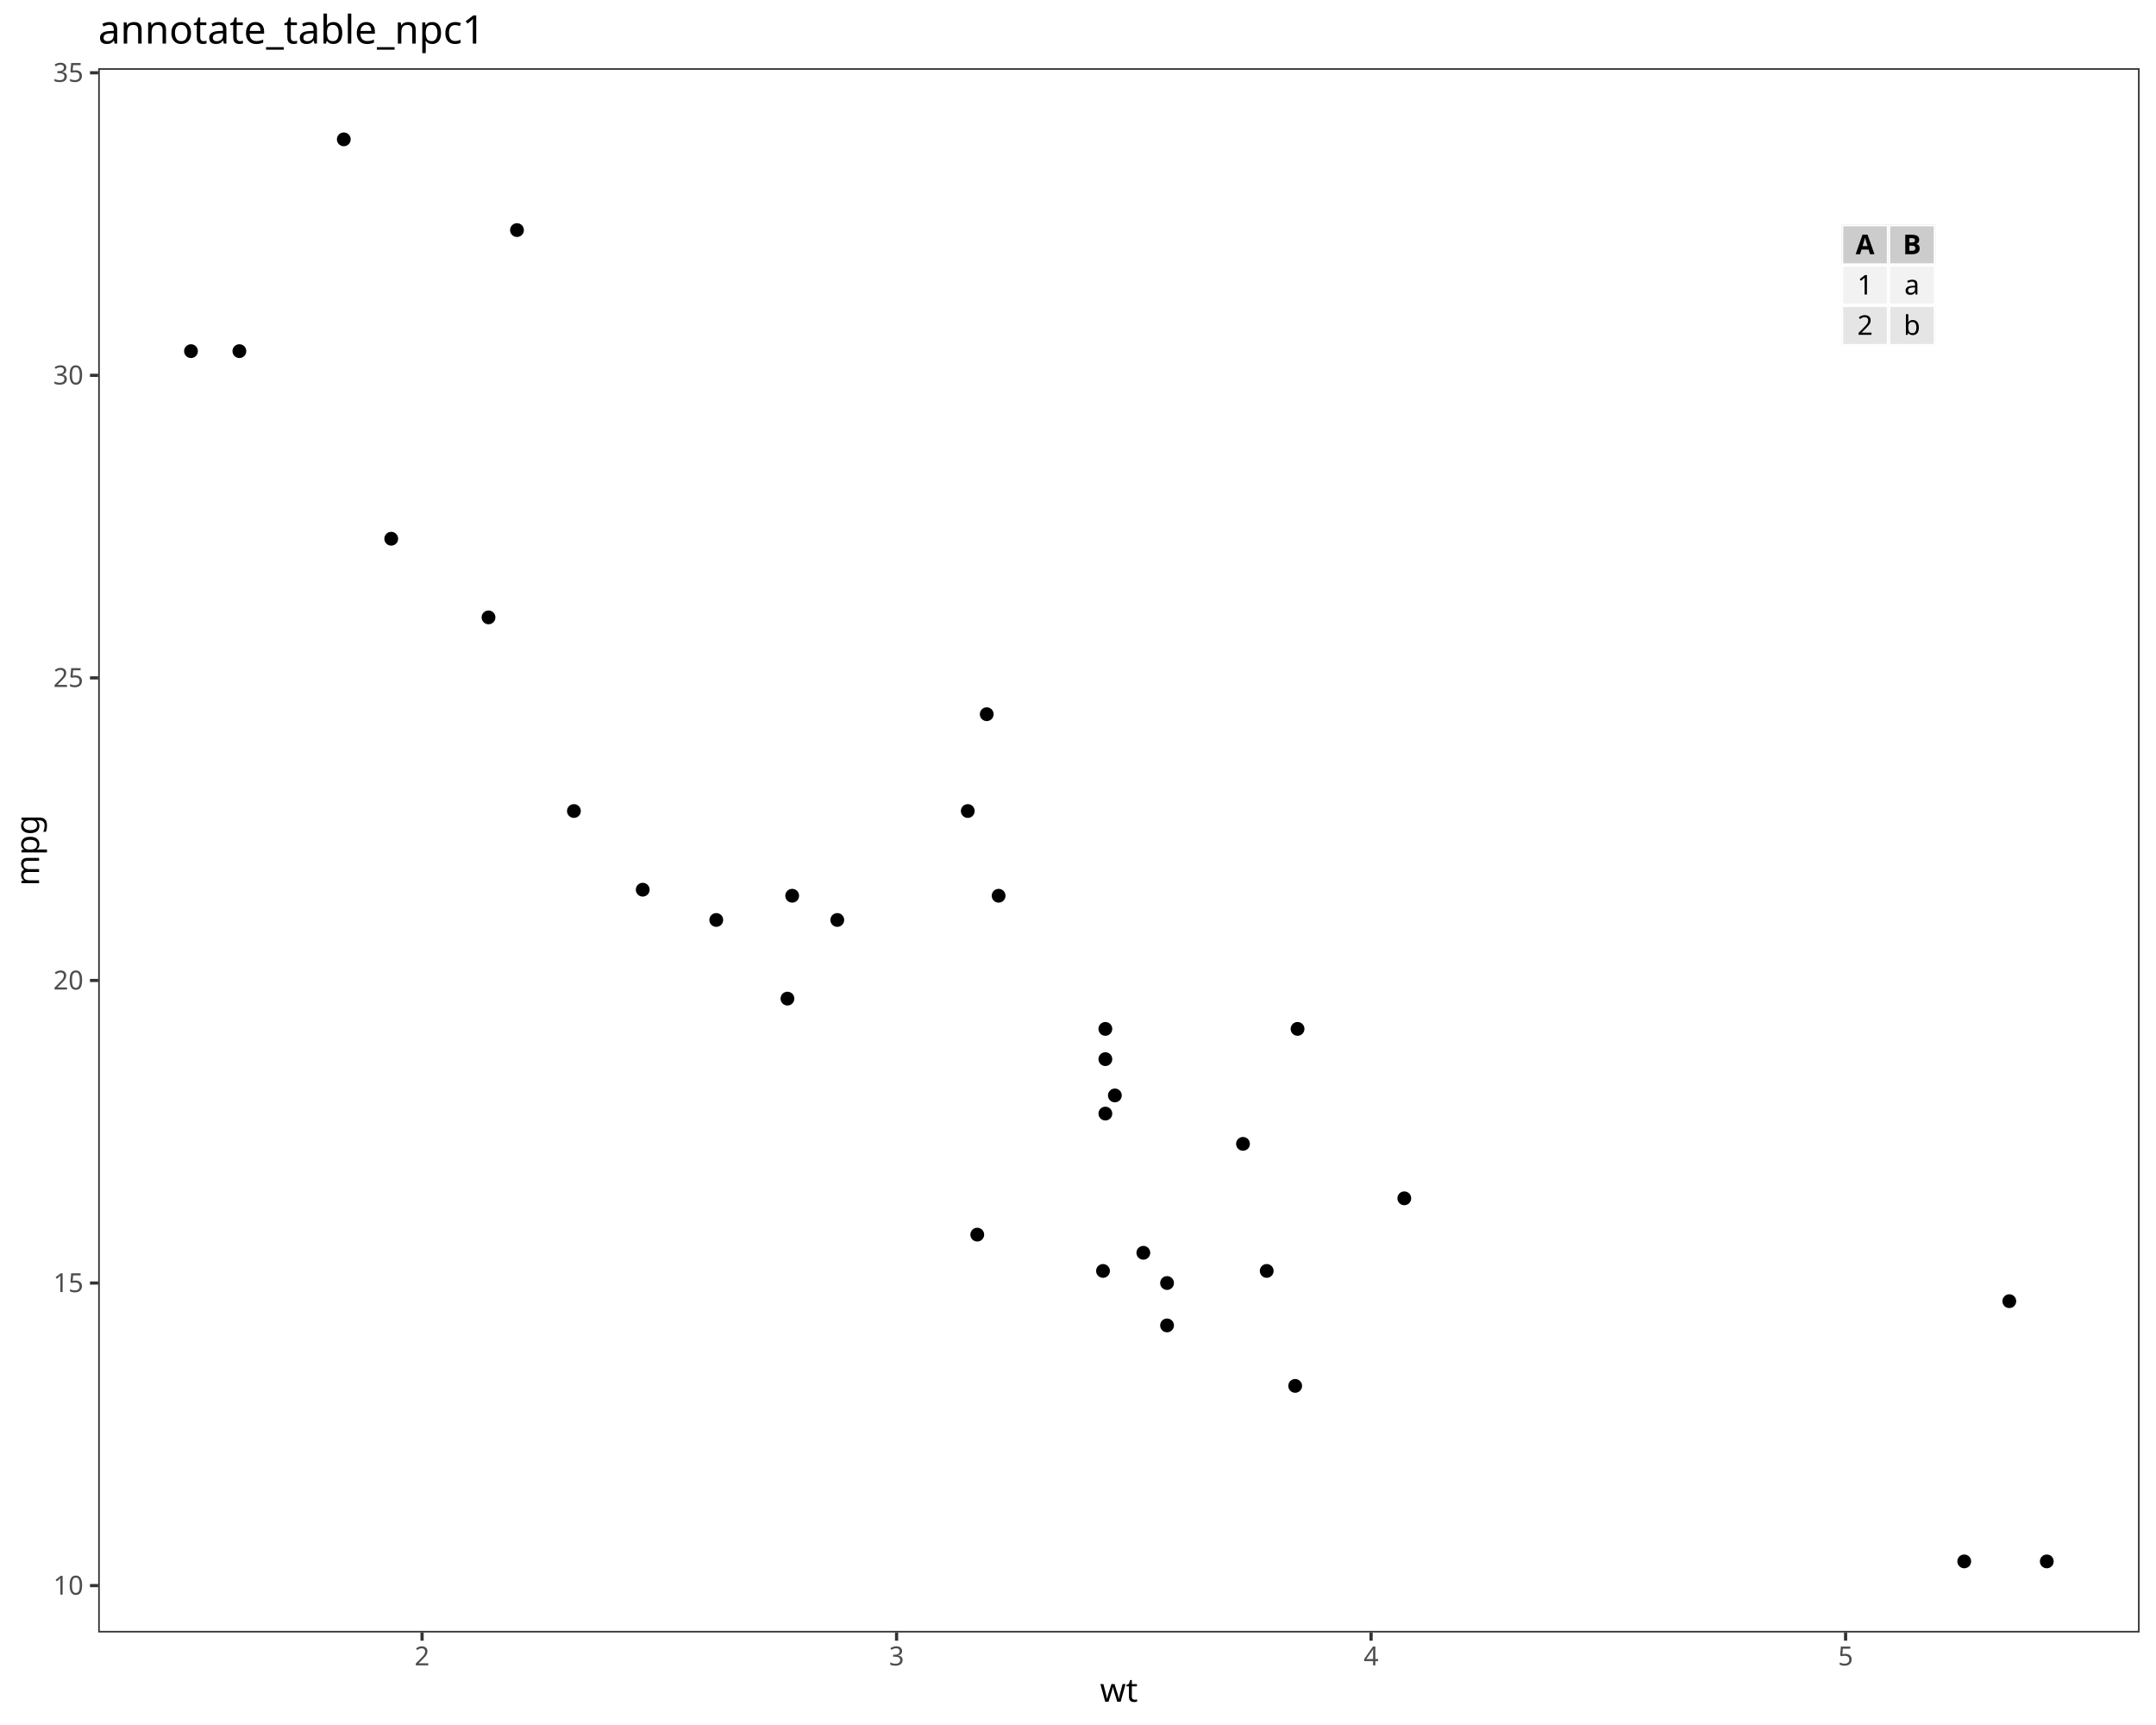
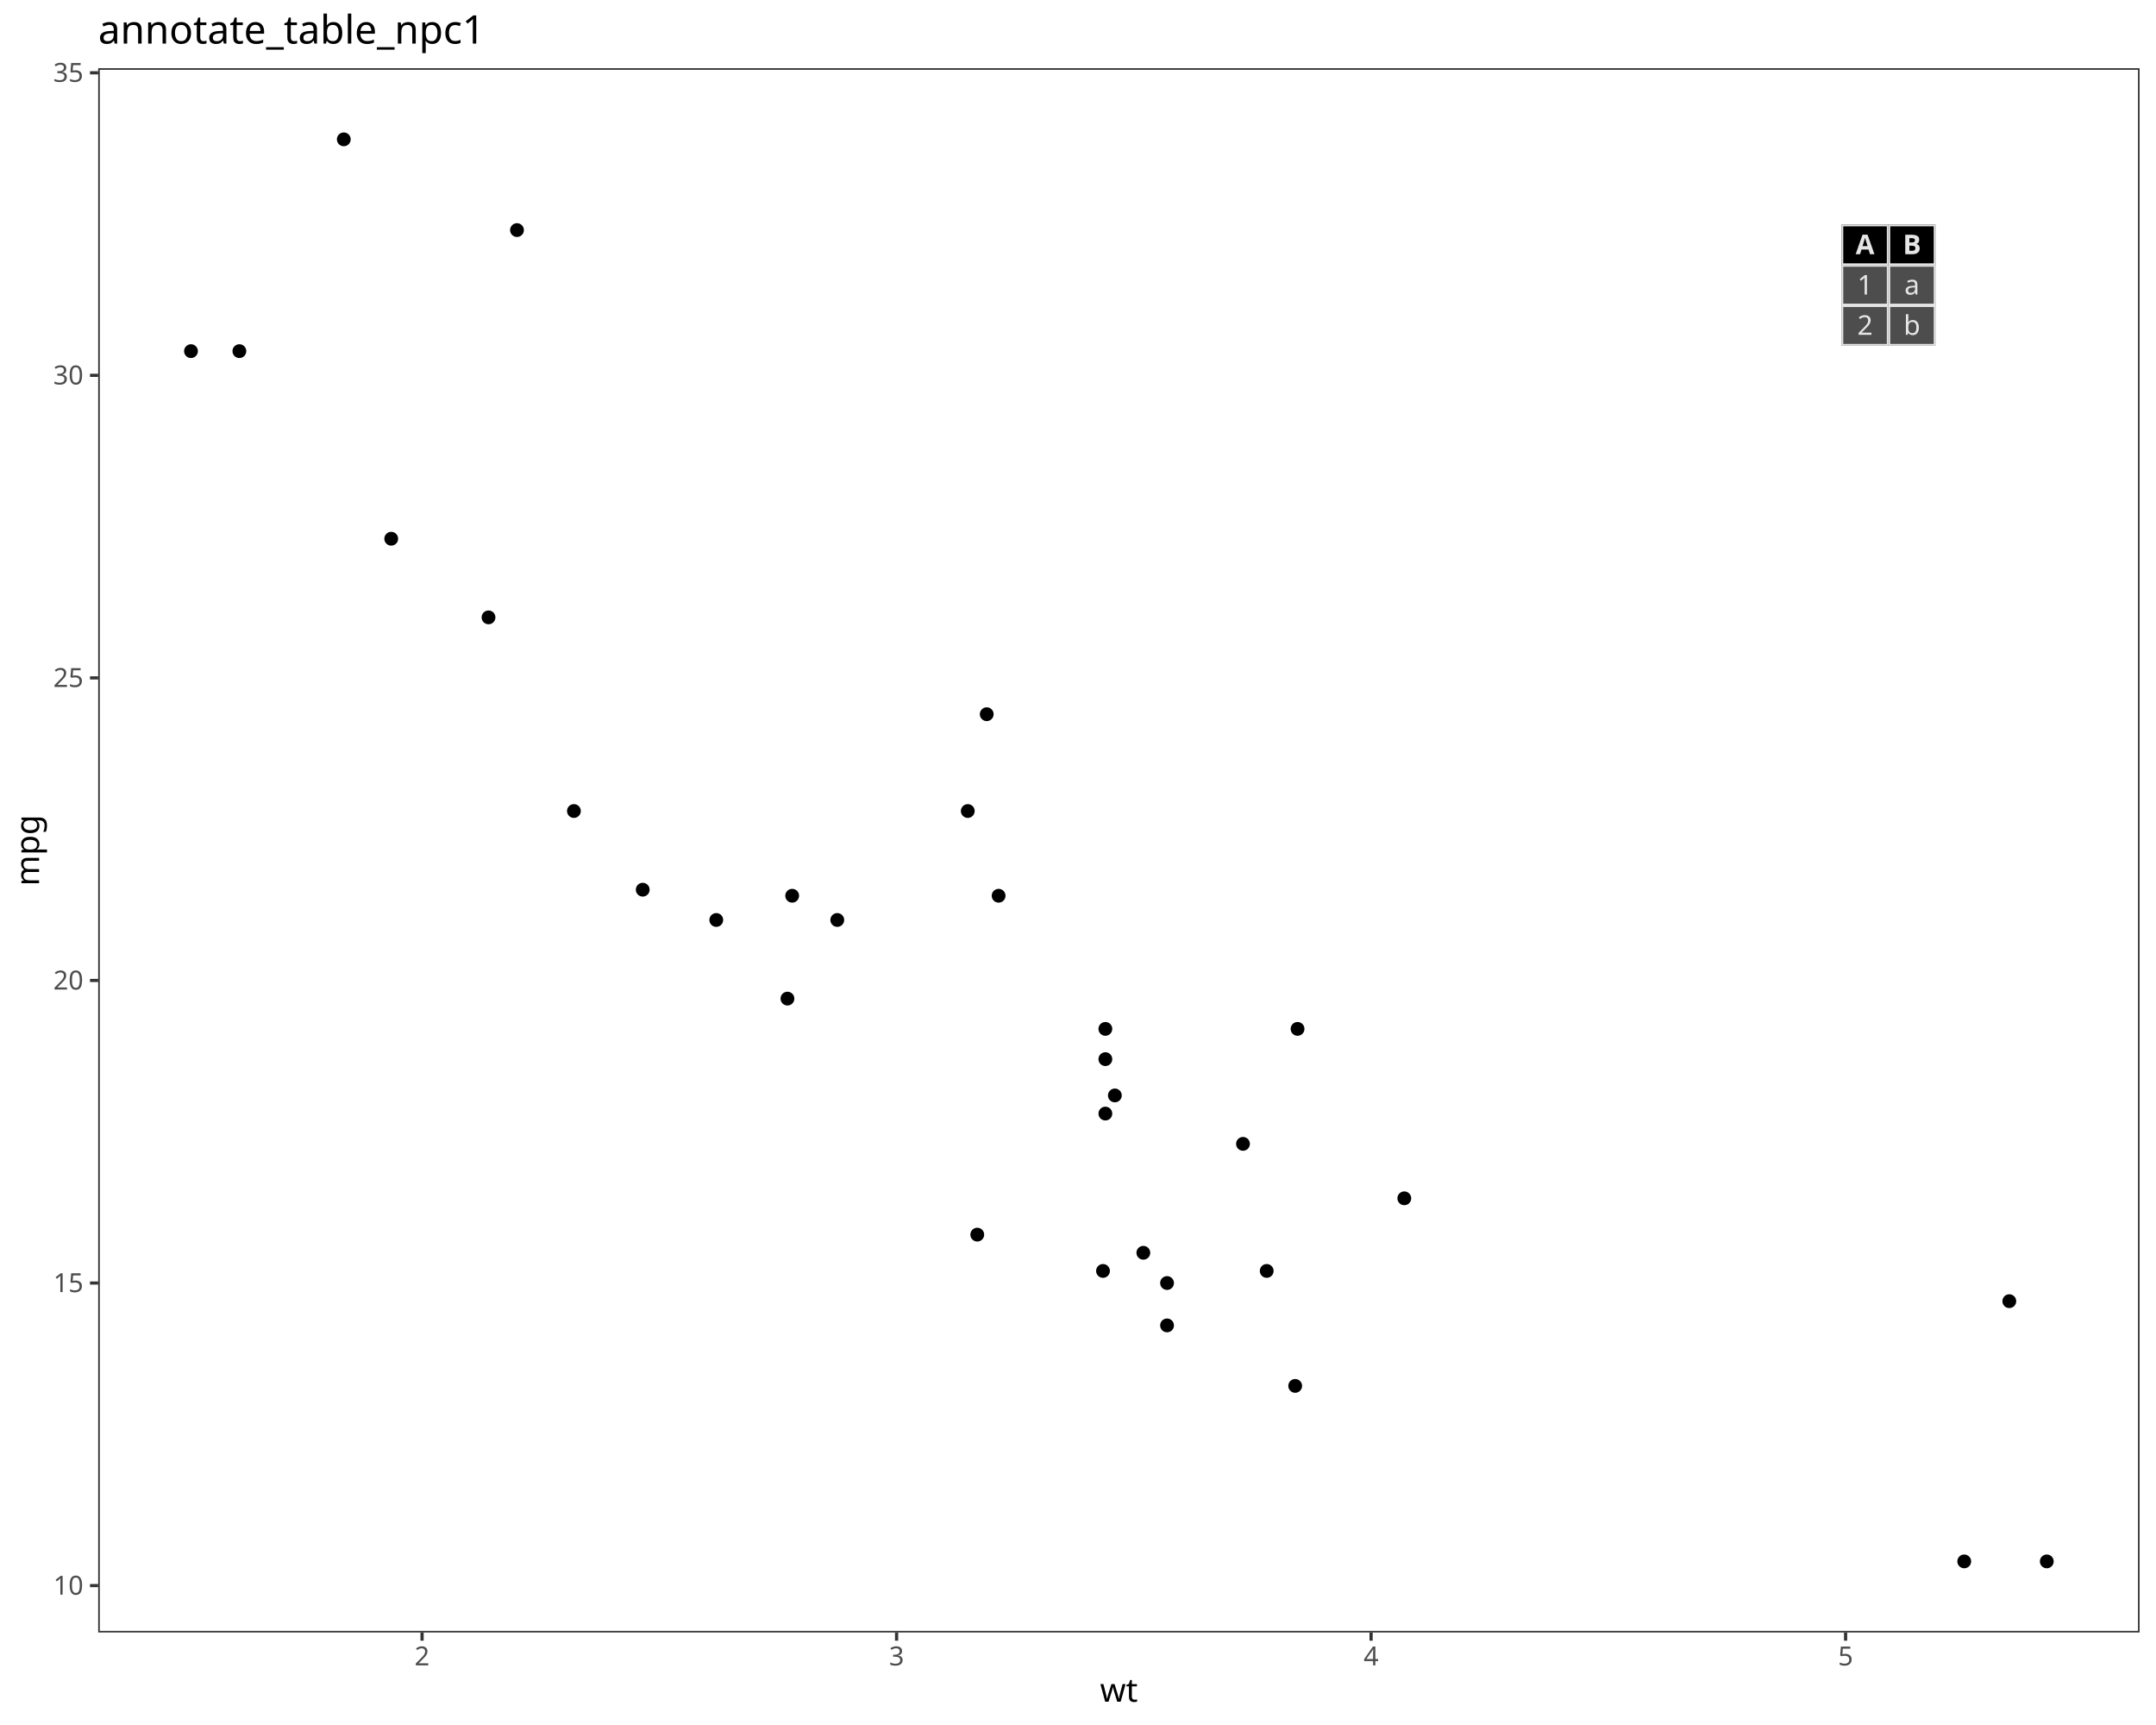
<svg xmlns="http://www.w3.org/2000/svg" class="svglite" data-engine-version="2.0" width="720.00pt" height="576.00pt" viewBox="0 0 720.00 576.00">
  <defs>
    <style type="text/css">
    .svglite line, .svglite polyline, .svglite polygon, .svglite path, .svglite rect, .svglite circle {
      fill: none;
      stroke: #000000;
      stroke-linecap: round;
      stroke-linejoin: round;
      stroke-miterlimit: 10.00;
    }
  </style>
  </defs>
  <rect width="100%" height="100%" style="stroke: none; fill: #FFFFFF;" />
  <defs>
    <clipPath id="cpMC4wMHw3MjAuMDB8MC4wMHw1NzYuMDA=">
      <rect x="0.00" y="0.00" width="720.00" height="576.00" />
    </clipPath>
  </defs>
  <g clip-path="url(#cpMC4wMHw3MjAuMDB8MC4wMHw1NzYuMDA=)">
    <rect x="0.00" y="0.00" width="720.00" height="576.00" style="stroke-width: 1.07; stroke: #FFFFFF; fill: #FFFFFF;" />
  </g>
  <defs>
    <clipPath id="cpMzIuNzl8NzE0LjUyfDIyLjc4fDU0NS4xMQ==">
      <rect x="32.79" y="22.78" width="681.73" height="522.33" />
    </clipPath>
  </defs>
  <g clip-path="url(#cpMzIuNzl8NzE0LjUyfDIyLjc4fDU0NS4xMQ==)">
    <rect x="32.79" y="22.78" width="681.73" height="522.33" style="stroke-width: 1.07; stroke: none; fill: #FFFFFF;" />
    <circle cx="239.20" cy="307.19" r="1.95" style="stroke-width: 0.71; fill: #000000;" />
    <circle cx="279.61" cy="307.19" r="1.95" style="stroke-width: 0.71; fill: #000000;" />
    <circle cx="191.66" cy="270.81" r="1.95" style="stroke-width: 0.71; fill: #000000;" />
    <circle cx="333.49" cy="299.10" r="1.95" style="stroke-width: 0.71; fill: #000000;" />
    <circle cx="369.14" cy="353.66" r="1.95" style="stroke-width: 0.71; fill: #000000;" />
    <circle cx="372.31" cy="365.78" r="1.95" style="stroke-width: 0.71; fill: #000000;" />
    <circle cx="389.74" cy="442.57" r="1.95" style="stroke-width: 0.71; fill: #000000;" />
    <circle cx="329.52" cy="238.48" r="1.95" style="stroke-width: 0.71; fill: #000000;" />
    <circle cx="323.19" cy="270.81" r="1.95" style="stroke-width: 0.71; fill: #000000;" />
    <circle cx="369.14" cy="343.56" r="1.95" style="stroke-width: 0.71; fill: #000000;" />
    <circle cx="369.14" cy="371.84" r="1.95" style="stroke-width: 0.71; fill: #000000;" />
    <circle cx="468.97" cy="400.13" r="1.95" style="stroke-width: 0.71; fill: #000000;" />
    <circle cx="415.10" cy="381.95" r="1.95" style="stroke-width: 0.71; fill: #000000;" />
    <circle cx="423.02" cy="424.38" r="1.95" style="stroke-width: 0.71; fill: #000000;" />
    <circle cx="655.96" cy="521.37" r="1.95" style="stroke-width: 0.71; fill: #000000;" />
    <circle cx="683.53" cy="521.37" r="1.95" style="stroke-width: 0.71; fill: #000000;" />
    <circle cx="671.01" cy="434.48" r="1.95" style="stroke-width: 0.71; fill: #000000;" />
    <circle cx="172.65" cy="76.83" r="1.95" style="stroke-width: 0.71; fill: #000000;" />
    <circle cx="79.94" cy="117.25" r="1.95" style="stroke-width: 0.71; fill: #000000;" />
    <circle cx="114.81" cy="46.53" r="1.95" style="stroke-width: 0.71; fill: #000000;" />
    <circle cx="214.64" cy="297.08" r="1.95" style="stroke-width: 0.71; fill: #000000;" />
    <circle cx="381.82" cy="418.32" r="1.95" style="stroke-width: 0.71; fill: #000000;" />
    <circle cx="368.35" cy="424.38" r="1.95" style="stroke-width: 0.71; fill: #000000;" />
    <circle cx="432.53" cy="462.77" r="1.95" style="stroke-width: 0.71; fill: #000000;" />
    <circle cx="433.32" cy="343.56" r="1.95" style="stroke-width: 0.71; fill: #000000;" />
    <circle cx="130.65" cy="179.89" r="1.95" style="stroke-width: 0.71; fill: #000000;" />
    <circle cx="163.14" cy="206.15" r="1.95" style="stroke-width: 0.71; fill: #000000;" />
    <circle cx="63.78" cy="117.25" r="1.95" style="stroke-width: 0.71; fill: #000000;" />
    <circle cx="326.36" cy="412.26" r="1.95" style="stroke-width: 0.71; fill: #000000;" />
    <circle cx="262.97" cy="333.45" r="1.95" style="stroke-width: 0.71; fill: #000000;" />
    <circle cx="389.74" cy="428.42" r="1.95" style="stroke-width: 0.71; fill: #000000;" />
    <circle cx="264.55" cy="299.10" r="1.95" style="stroke-width: 0.71; fill: #000000;" />
  </g>
  <defs>
    <clipPath id="cpNjE1LjAwfDYzMC42N3w3NS4wMnw4OC40OA==">
      <rect x="615.00" y="75.02" width="15.67" height="13.47" />
    </clipPath>
  </defs>
  <g clip-path="url(#cpNjE1LjAwfDYzMC42N3w3NS4wMnw4OC40OA==)">
-     <rect x="615.00" y="75.02" width="15.67" height="13.47" style="stroke-width: 1.12; stroke: #FFFFFF; fill: #CCCCCC;" />
+     <rect x="615.00" y="75.02" width="15.67" height="13.47" style="stroke-width: 1.12; stroke: #E5E5E5; fill: #000000;" />
  </g>
  <g clip-path="url(#cpMzIuNzl8NzE0LjUyfDIyLjc4fDU0NS4xMQ==)">
</g>
  <defs>
    <clipPath id="cpNjMwLjY3fDY0Ni4zNXw3NS4wMnw4OC40OA==">
      <rect x="630.67" y="75.02" width="15.67" height="13.47" />
    </clipPath>
  </defs>
  <g clip-path="url(#cpNjMwLjY3fDY0Ni4zNXw3NS4wMnw4OC40OA==)">
-     <rect x="630.67" y="75.02" width="15.67" height="13.47" style="stroke-width: 1.12; stroke: #FFFFFF; fill: #CCCCCC;" />
+     <rect x="630.67" y="75.02" width="15.67" height="13.47" style="stroke-width: 1.12; stroke: #E5E5E5; fill: #000000;" />
  </g>
  <g clip-path="url(#cpMzIuNzl8NzE0LjUyfDIyLjc4fDU0NS4xMQ==)">
</g>
  <defs>
    <clipPath id="cpNjE1LjAwfDYzMC42N3w4OC40OHwxMDEuOTU=">
      <rect x="615.00" y="88.48" width="15.67" height="13.47" />
    </clipPath>
  </defs>
  <g clip-path="url(#cpNjE1LjAwfDYzMC42N3w4OC40OHwxMDEuOTU=)">
-     <rect x="615.00" y="88.48" width="15.67" height="13.47" style="stroke-width: 1.12; stroke: #FFFFFF; fill: #F2F2F2;" />
+     <rect x="615.00" y="88.48" width="15.67" height="13.47" style="stroke-width: 1.12; stroke: #E5E5E5; fill: #4D4D4D;" />
  </g>
  <g clip-path="url(#cpMzIuNzl8NzE0LjUyfDIyLjc4fDU0NS4xMQ==)">
</g>
  <defs>
    <clipPath id="cpNjE1LjAwfDYzMC42N3wxMDEuOTV8MTE1LjQx">
      <rect x="615.00" y="101.95" width="15.67" height="13.47" />
    </clipPath>
  </defs>
  <g clip-path="url(#cpNjE1LjAwfDYzMC42N3wxMDEuOTV8MTE1LjQx)">
-     <rect x="615.00" y="101.95" width="15.67" height="13.47" style="stroke-width: 1.12; stroke: #FFFFFF; fill: #E5E5E5;" />
+     <rect x="615.00" y="101.95" width="15.67" height="13.47" style="stroke-width: 1.12; stroke: #E5E5E5; fill: #4D4D4D;" />
  </g>
  <g clip-path="url(#cpMzIuNzl8NzE0LjUyfDIyLjc4fDU0NS4xMQ==)">
</g>
  <defs>
    <clipPath id="cpNjMwLjY3fDY0Ni4zNXw4OC40OHwxMDEuOTU=">
      <rect x="630.67" y="88.48" width="15.67" height="13.47" />
    </clipPath>
  </defs>
  <g clip-path="url(#cpNjMwLjY3fDY0Ni4zNXw4OC40OHwxMDEuOTU=)">
-     <rect x="630.67" y="88.48" width="15.67" height="13.47" style="stroke-width: 1.12; stroke: #FFFFFF; fill: #F2F2F2;" />
+     <rect x="630.67" y="88.48" width="15.67" height="13.47" style="stroke-width: 1.12; stroke: #E5E5E5; fill: #4D4D4D;" />
  </g>
  <g clip-path="url(#cpMzIuNzl8NzE0LjUyfDIyLjc4fDU0NS4xMQ==)">
</g>
  <defs>
    <clipPath id="cpNjMwLjY3fDY0Ni4zNXwxMDEuOTV8MTE1LjQx">
      <rect x="630.67" y="101.95" width="15.67" height="13.47" />
    </clipPath>
  </defs>
  <g clip-path="url(#cpNjMwLjY3fDY0Ni4zNXwxMDEuOTV8MTE1LjQx)">
-     <rect x="630.67" y="101.95" width="15.67" height="13.47" style="stroke-width: 1.12; stroke: #FFFFFF; fill: #E5E5E5;" />
+     <rect x="630.67" y="101.95" width="15.67" height="13.47" style="stroke-width: 1.12; stroke: #E5E5E5; fill: #4D4D4D;" />
  </g>
  <g clip-path="url(#cpMzIuNzl8NzE0LjUyfDIyLjc4fDU0NS4xMQ==)">
</g>
  <g clip-path="url(#cpNjE1LjAwfDYzMC42N3w3NS4wMnw4OC40OA==)">
-     <text x="622.84" y="84.88" text-anchor="middle" style="font-size: 9.10px; font-weight: bold; font-family: sans;" textLength="6.07px" lengthAdjust="spacingAndGlyphs">A</text>
+     <text x="622.84" y="84.88" text-anchor="middle" style="font-size: 9.10px; font-weight: bold; fill: #E5E5E5; font-family: sans;" textLength="6.07px" lengthAdjust="spacingAndGlyphs">A</text>
  </g>
  <g clip-path="url(#cpMzIuNzl8NzE0LjUyfDIyLjc4fDU0NS4xMQ==)">
</g>
  <g clip-path="url(#cpNjE1LjAwfDYzMC42N3w4OC40OHwxMDEuOTU=)">
-     <text x="622.84" y="98.35" text-anchor="middle" style="font-size: 9.10px; font-family: sans;" textLength="5.06px" lengthAdjust="spacingAndGlyphs">1</text>
+     <text x="622.84" y="98.35" text-anchor="middle" style="font-size: 9.10px; fill: #E5E5E5; font-family: sans;" textLength="5.06px" lengthAdjust="spacingAndGlyphs">1</text>
  </g>
  <g clip-path="url(#cpMzIuNzl8NzE0LjUyfDIyLjc4fDU0NS4xMQ==)">
</g>
  <g clip-path="url(#cpNjMwLjY3fDY0Ni4zNXw3NS4wMnw4OC40OA==)">
-     <text x="638.51" y="84.88" text-anchor="middle" style="font-size: 9.10px; font-weight: bold; font-family: sans;" textLength="6.07px" lengthAdjust="spacingAndGlyphs">B</text>
+     <text x="638.51" y="84.88" text-anchor="middle" style="font-size: 9.10px; font-weight: bold; fill: #E5E5E5; font-family: sans;" textLength="6.07px" lengthAdjust="spacingAndGlyphs">B</text>
  </g>
  <g clip-path="url(#cpMzIuNzl8NzE0LjUyfDIyLjc4fDU0NS4xMQ==)">
</g>
  <g clip-path="url(#cpNjE1LjAwfDYzMC42N3wxMDEuOTV8MTE1LjQx)">
-     <text x="622.84" y="111.81" text-anchor="middle" style="font-size: 9.10px; font-family: sans;" textLength="5.06px" lengthAdjust="spacingAndGlyphs">2</text>
+     <text x="622.84" y="111.81" text-anchor="middle" style="font-size: 9.10px; fill: #E5E5E5; font-family: sans;" textLength="5.06px" lengthAdjust="spacingAndGlyphs">2</text>
  </g>
  <g clip-path="url(#cpMzIuNzl8NzE0LjUyfDIyLjc4fDU0NS4xMQ==)">
</g>
  <g clip-path="url(#cpNjMwLjY3fDY0Ni4zNXw4OC40OHwxMDEuOTU=)">
-     <text x="638.51" y="98.35" text-anchor="middle" style="font-size: 9.10px; font-family: sans;" textLength="5.06px" lengthAdjust="spacingAndGlyphs">a</text>
+     <text x="638.51" y="98.35" text-anchor="middle" style="font-size: 9.10px; fill: #E5E5E5; font-family: sans;" textLength="5.06px" lengthAdjust="spacingAndGlyphs">a</text>
  </g>
  <g clip-path="url(#cpMzIuNzl8NzE0LjUyfDIyLjc4fDU0NS4xMQ==)">
</g>
  <g clip-path="url(#cpNjMwLjY3fDY0Ni4zNXwxMDEuOTV8MTE1LjQx)">
-     <text x="638.51" y="111.81" text-anchor="middle" style="font-size: 9.10px; font-family: sans;" textLength="5.06px" lengthAdjust="spacingAndGlyphs">b</text>
+     <text x="638.51" y="111.81" text-anchor="middle" style="font-size: 9.10px; fill: #E5E5E5; font-family: sans;" textLength="5.06px" lengthAdjust="spacingAndGlyphs">b</text>
  </g>
  <g clip-path="url(#cpMzIuNzl8NzE0LjUyfDIyLjc4fDU0NS4xMQ==)">
    <rect x="32.79" y="22.78" width="681.73" height="522.33" style="stroke-width: 1.07; stroke: #333333;" />
  </g>
  <g clip-path="url(#cpMC4wMHw3MjAuMDB8MC4wMHw1NzYuMDA=)">
    <text x="27.86" y="532.48" text-anchor="end" style="font-size: 8.80px; fill: #4D4D4D; font-family: sans;" textLength="9.79px" lengthAdjust="spacingAndGlyphs">10</text>
    <text x="27.86" y="431.45" text-anchor="end" style="font-size: 8.80px; fill: #4D4D4D; font-family: sans;" textLength="9.79px" lengthAdjust="spacingAndGlyphs">15</text>
    <text x="27.86" y="330.42" text-anchor="end" style="font-size: 8.80px; fill: #4D4D4D; font-family: sans;" textLength="9.79px" lengthAdjust="spacingAndGlyphs">20</text>
    <text x="27.86" y="229.39" text-anchor="end" style="font-size: 8.80px; fill: #4D4D4D; font-family: sans;" textLength="9.79px" lengthAdjust="spacingAndGlyphs">25</text>
    <text x="27.86" y="128.36" text-anchor="end" style="font-size: 8.80px; fill: #4D4D4D; font-family: sans;" textLength="9.79px" lengthAdjust="spacingAndGlyphs">30</text>
    <text x="27.86" y="27.33" text-anchor="end" style="font-size: 8.80px; fill: #4D4D4D; font-family: sans;" textLength="9.79px" lengthAdjust="spacingAndGlyphs">35</text>
    <polyline points="30.05,529.45 32.79,529.45 " style="stroke-width: 1.07; stroke: #333333; stroke-linecap: butt;" />
    <polyline points="30.05,428.42 32.79,428.42 " style="stroke-width: 1.07; stroke: #333333; stroke-linecap: butt;" />
    <polyline points="30.05,327.39 32.79,327.39 " style="stroke-width: 1.07; stroke: #333333; stroke-linecap: butt;" />
    <polyline points="30.05,226.36 32.79,226.36 " style="stroke-width: 1.07; stroke: #333333; stroke-linecap: butt;" />
    <polyline points="30.05,125.33 32.79,125.33 " style="stroke-width: 1.07; stroke: #333333; stroke-linecap: butt;" />
    <polyline points="30.05,24.30 32.79,24.30 " style="stroke-width: 1.07; stroke: #333333; stroke-linecap: butt;" />
    <polyline points="140.95,547.85 140.95,545.11 " style="stroke-width: 1.07; stroke: #333333; stroke-linecap: butt;" />
    <polyline points="299.42,547.85 299.42,545.11 " style="stroke-width: 1.07; stroke: #333333; stroke-linecap: butt;" />
    <polyline points="457.88,547.85 457.88,545.11 " style="stroke-width: 1.07; stroke: #333333; stroke-linecap: butt;" />
    <polyline points="616.34,547.85 616.34,545.11 " style="stroke-width: 1.07; stroke: #333333; stroke-linecap: butt;" />
    <text x="140.95" y="556.10" text-anchor="middle" style="font-size: 8.80px; fill: #4D4D4D; font-family: sans;" textLength="4.89px" lengthAdjust="spacingAndGlyphs">2</text>
    <text x="299.42" y="556.10" text-anchor="middle" style="font-size: 8.80px; fill: #4D4D4D; font-family: sans;" textLength="4.89px" lengthAdjust="spacingAndGlyphs">3</text>
    <text x="457.88" y="556.10" text-anchor="middle" style="font-size: 8.80px; fill: #4D4D4D; font-family: sans;" textLength="4.89px" lengthAdjust="spacingAndGlyphs">4</text>
    <text x="616.34" y="556.10" text-anchor="middle" style="font-size: 8.80px; fill: #4D4D4D; font-family: sans;" textLength="4.89px" lengthAdjust="spacingAndGlyphs">5</text>
    <text x="373.66" y="568.24" text-anchor="middle" style="font-size: 11.00px; font-family: sans;" textLength="11.00px" lengthAdjust="spacingAndGlyphs">wt</text>
    <text transform="translate(13.05,283.95) rotate(-90)" text-anchor="middle" style="font-size: 11.00px; font-family: sans;" textLength="21.40px" lengthAdjust="spacingAndGlyphs">mpg</text>
    <text x="32.79" y="14.56" style="font-size: 13.20px; font-family: sans;" textLength="123.32px" lengthAdjust="spacingAndGlyphs">annotate_table_npc1</text>
  </g>
</svg>
